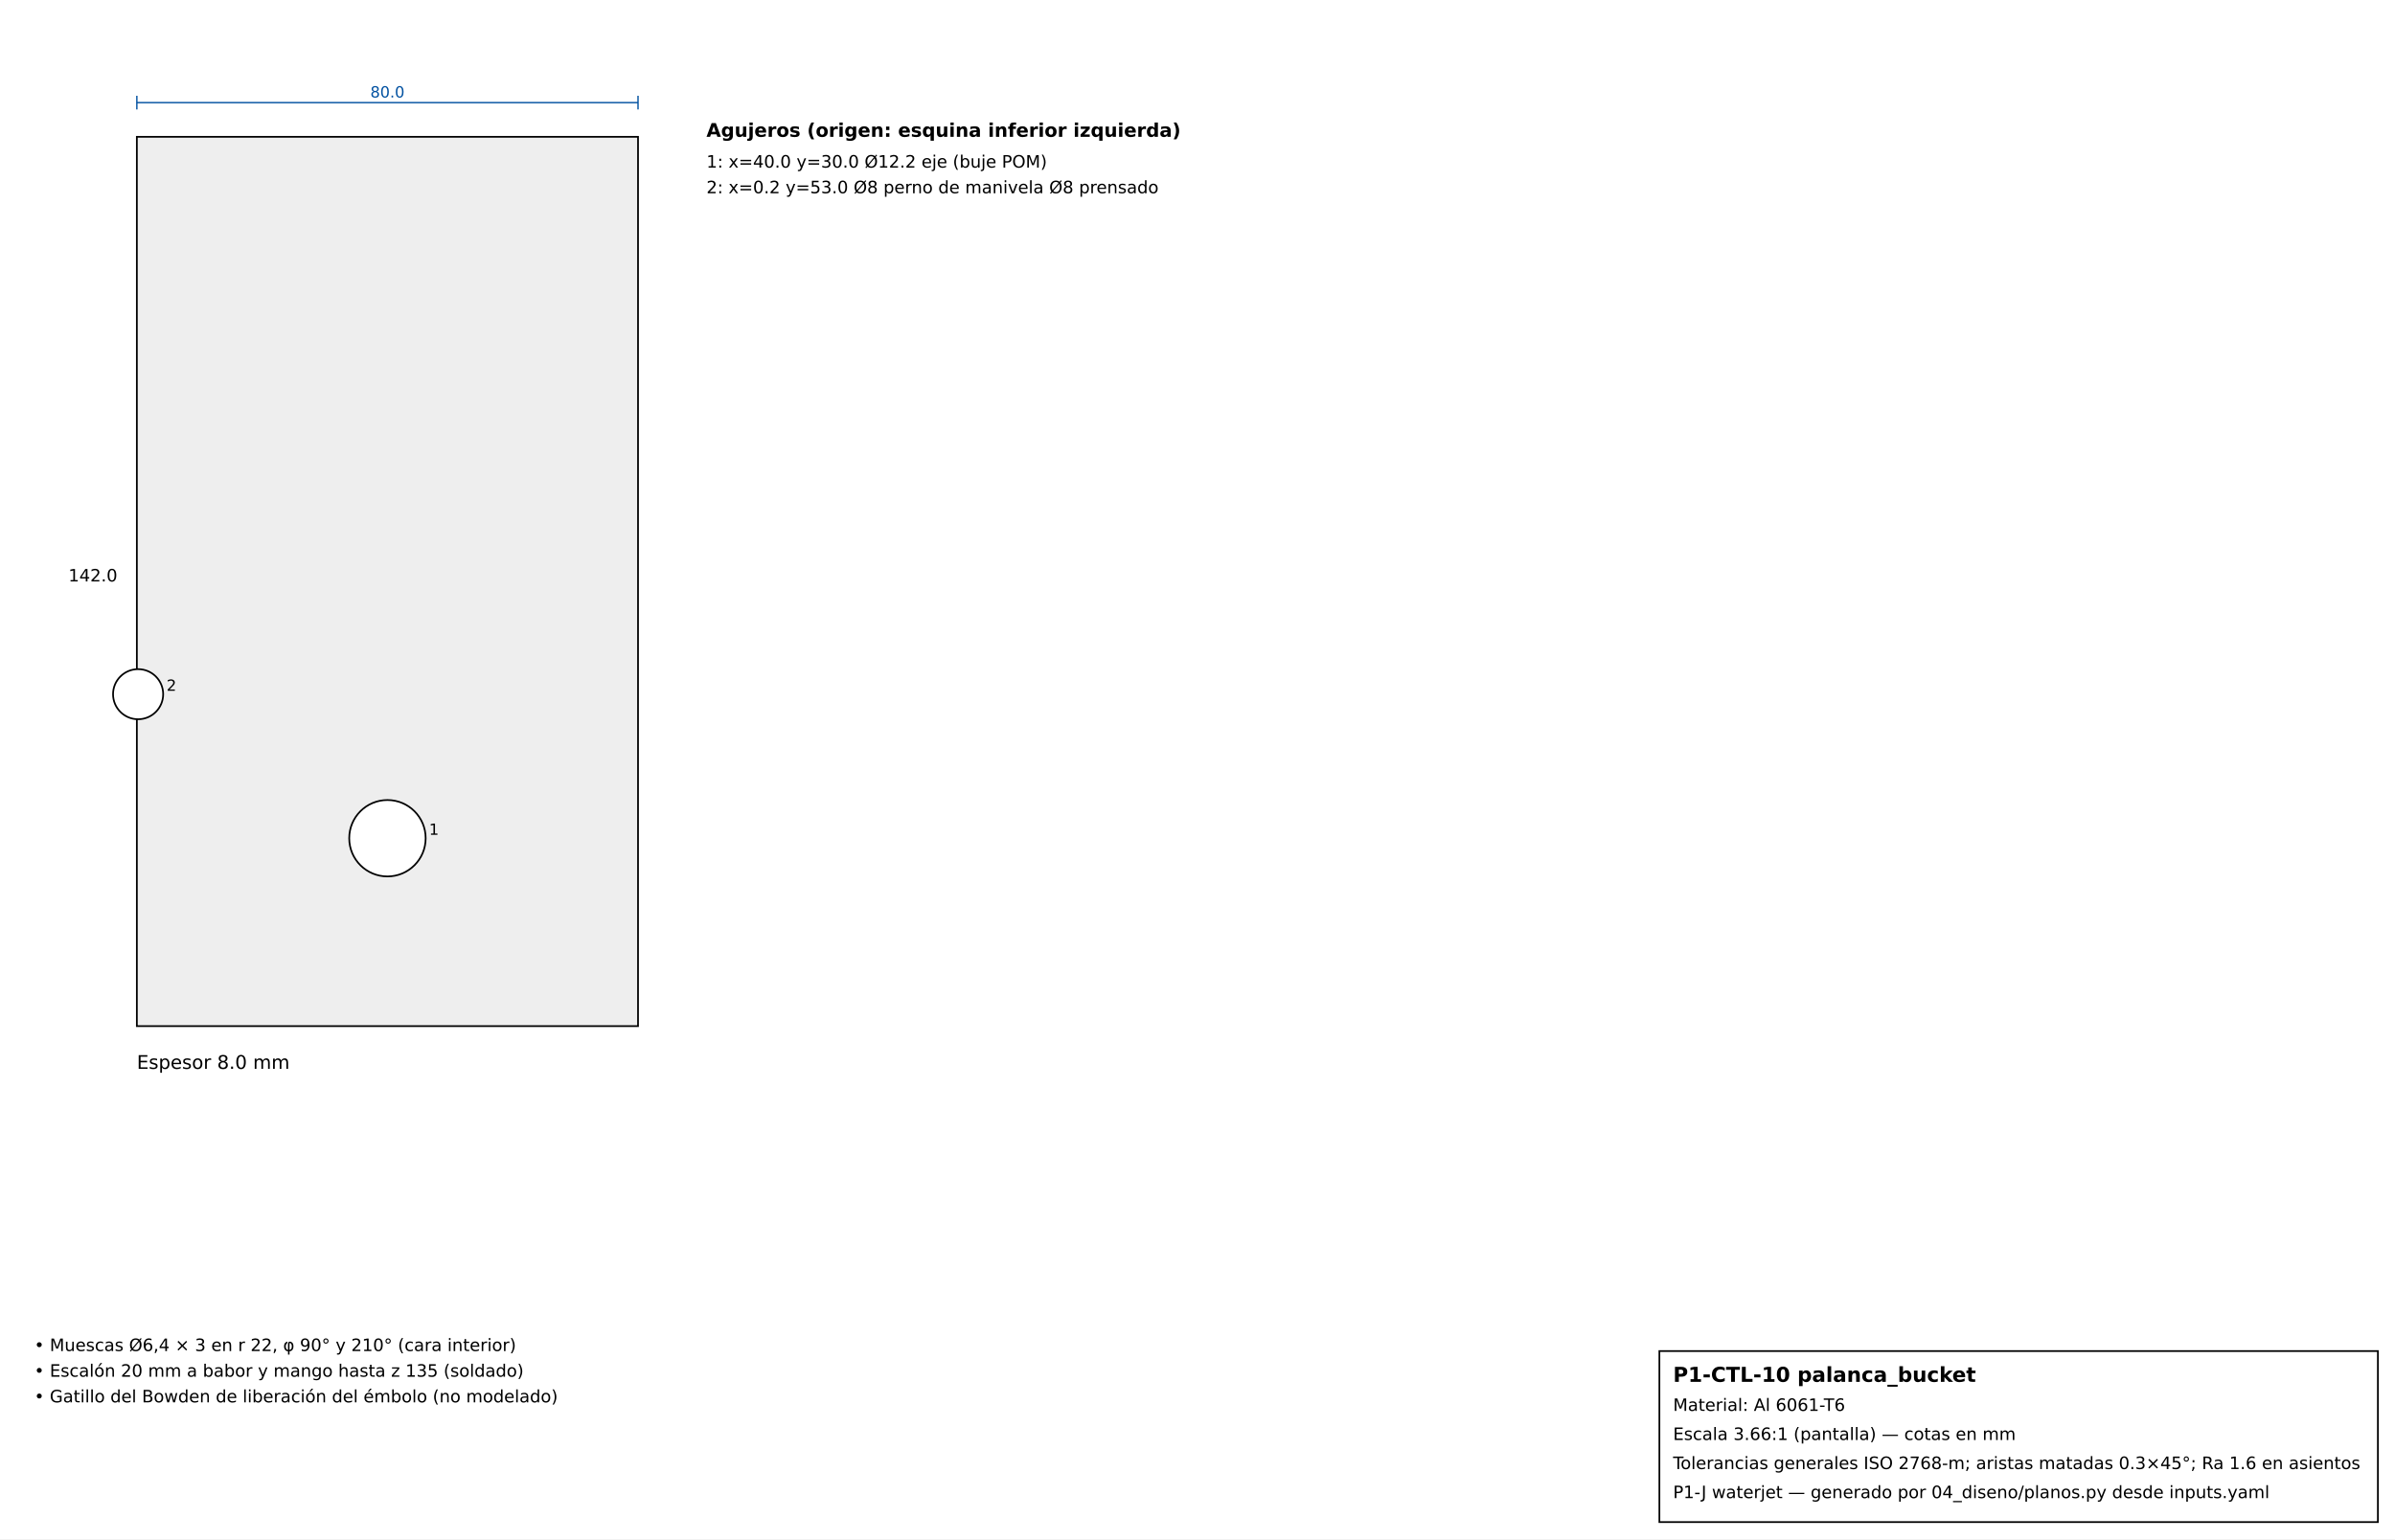
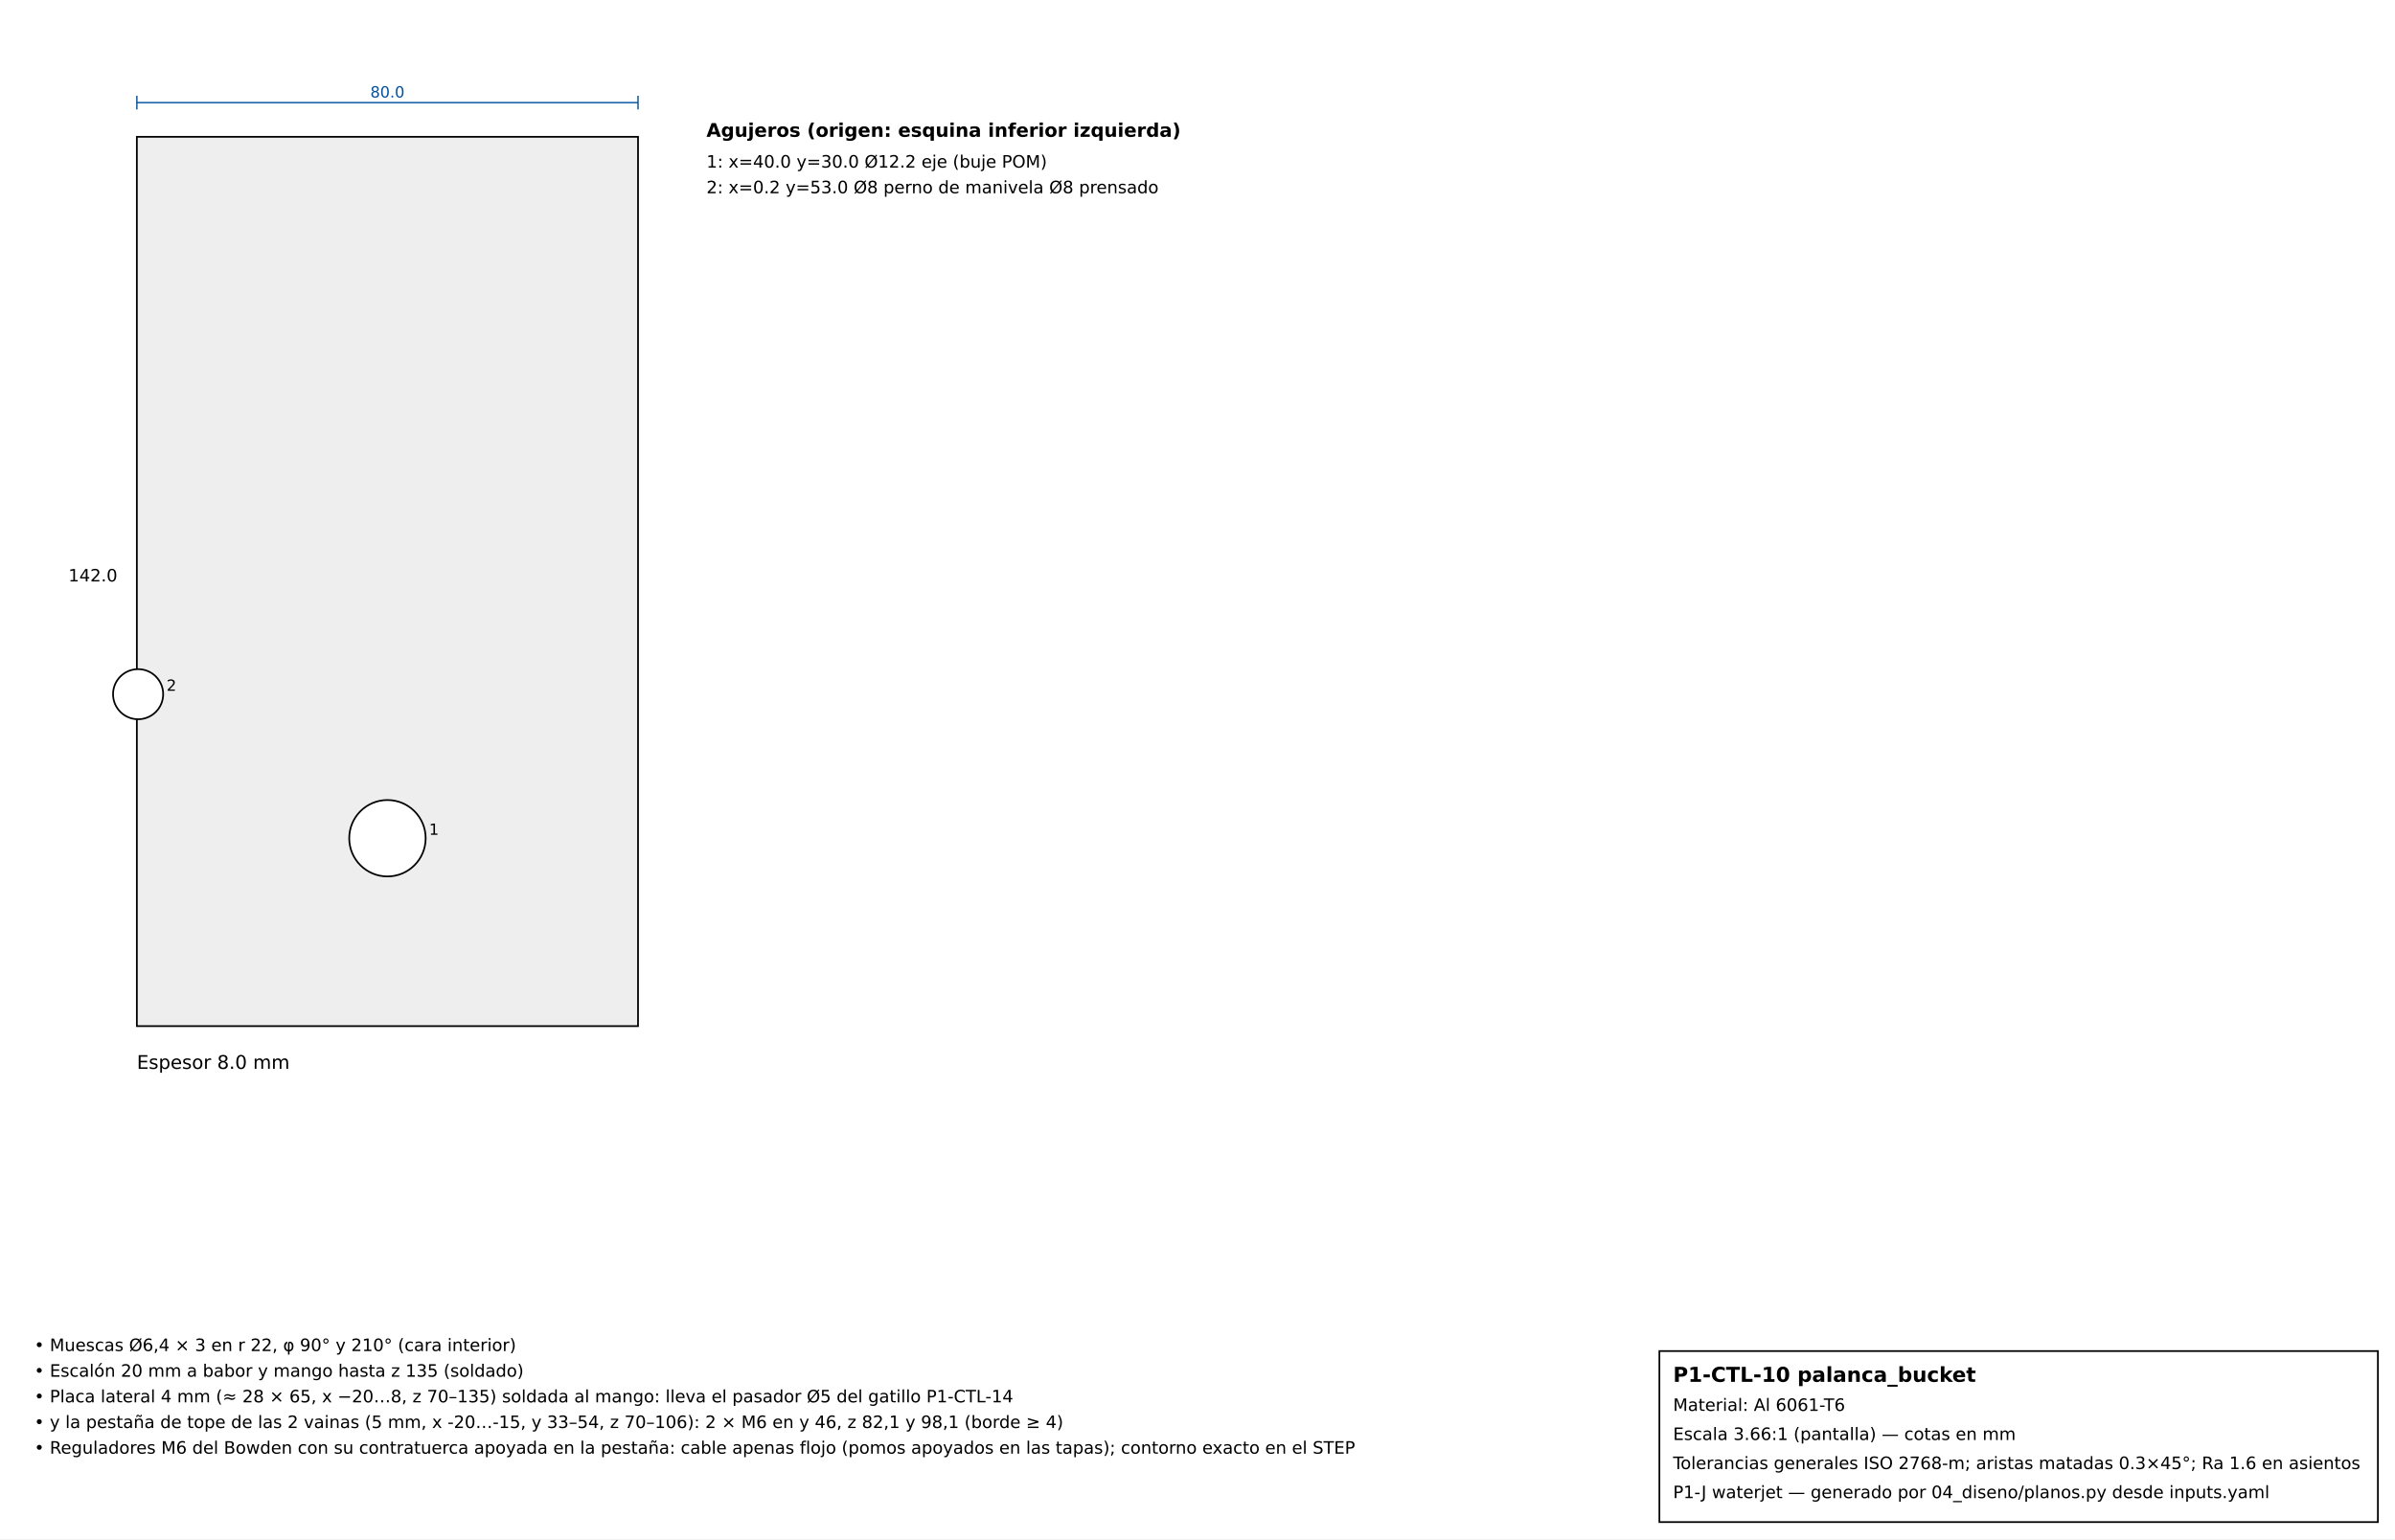
<svg xmlns="http://www.w3.org/2000/svg" baseProfile="full" height="900" version="1.1" width="1400">
  <defs />
  <rect fill="white" height="900" width="1400" x="0" y="0" />
  <rect fill="#eeeeee" height="520.0" stroke="black" width="292.958" x="80" y="80" />
  <circle cx="226.479" cy="490.141" fill="white" r="22.338" stroke="black" />
  <text font-family="DejaVu Sans" font-size="9" x="250.817" y="488.141">1</text>
  <circle cx="80.732" cy="405.915" fill="white" r="14.648" stroke="black" />
  <text font-family="DejaVu Sans" font-size="9" x="97.38" y="403.915">2</text>
  <text font-family="DejaVu Sans" font-size="11" font-weight="bold" x="412.958" y="80">Agujeros (origen: esquina inferior izquierda)</text>
  <text font-family="DejaVu Sans" font-size="10" x="412.958" y="98">1: x=40.0  y=30.0  Ø12.2  eje (buje POM)</text>
  <text font-family="DejaVu Sans" font-size="10" x="412.958" y="113">2: x=0.2  y=53.0  Ø8  perno de manivela Ø8 prensado</text>
  <line stroke="#0050a0" stroke-width="0.8" x1="80" x2="372.958" y1="60" y2="60" />
  <line stroke="#0050a0" stroke-width="0.8" x1="80" x2="80" y1="56" y2="64" />
  <line stroke="#0050a0" stroke-width="0.8" x1="372.958" x2="372.958" y1="56" y2="64" />
  <text fill="#0050a0" font-family="DejaVu Sans" font-size="9" text-anchor="middle" x="226.479" y="57">80.0</text>
  <text font-family="DejaVu Sans" font-size="10" x="40" y="340.0">142.0</text>
  <text font-family="DejaVu Sans" font-size="11" x="80" y="625.0">Espesor 8.0 mm</text>
  <g font-family="DejaVu Sans" font-size="11">
    <rect fill="none" height="100" stroke="black" width="420" x="970" y="790" />
    <text font-size="12" font-weight="bold" x="978" y="808">P1-CTL-10  palanca_bucket</text>
    <text font-size="10" font-weight="normal" x="978" y="825">Material: Al 6061-T6</text>
    <text font-size="10" font-weight="normal" x="978" y="842">Escala 3.66:1 (pantalla)  —  cotas en mm</text>
    <text font-size="10" font-weight="normal" x="978" y="859">Tolerancias generales ISO 2768-m; aristas matadas 0.3×45°; Ra 1.6 en asientos</text>
    <text font-size="10" font-weight="normal" x="978" y="876">P1-J waterjet — generado por 04_diseno/planos.py desde inputs.yaml</text>
    <text font-size="10" x="20" y="790">• Muescas Ø6,4 × 3 en r 22, φ 90° y 210° (cara interior)</text>
    <text font-size="10" x="20" y="805">• Escalón 20 mm a babor y mango hasta z 135 (soldado)</text>
-     <text font-size="10" x="20" y="820">• Gatillo del Bowden de liberación del émbolo (no modelado)</text>
+     <text font-size="10" x="20" y="820">• Placa lateral 4 mm (≈ 28 × 65, x −20…8, z 70–135) soldada al mango: lleva el pasador Ø5 del gatillo P1-CTL-14</text>
+     <text font-size="10" x="20" y="835">•   y la pestaña de tope de las 2 vainas (5 mm, x -20…-15, y 33–54, z 70–106): 2 × M6 en y 46, z 82,1 y 98,1 (borde ≥ 4)</text>
+     <text font-size="10" x="20" y="850">•   Reguladores M6 del Bowden con su contratuerca apoyada en la pestaña: cable apenas flojo (pomos apoyados en las tapas); contorno exacto en el STEP</text>
  </g>
</svg>
